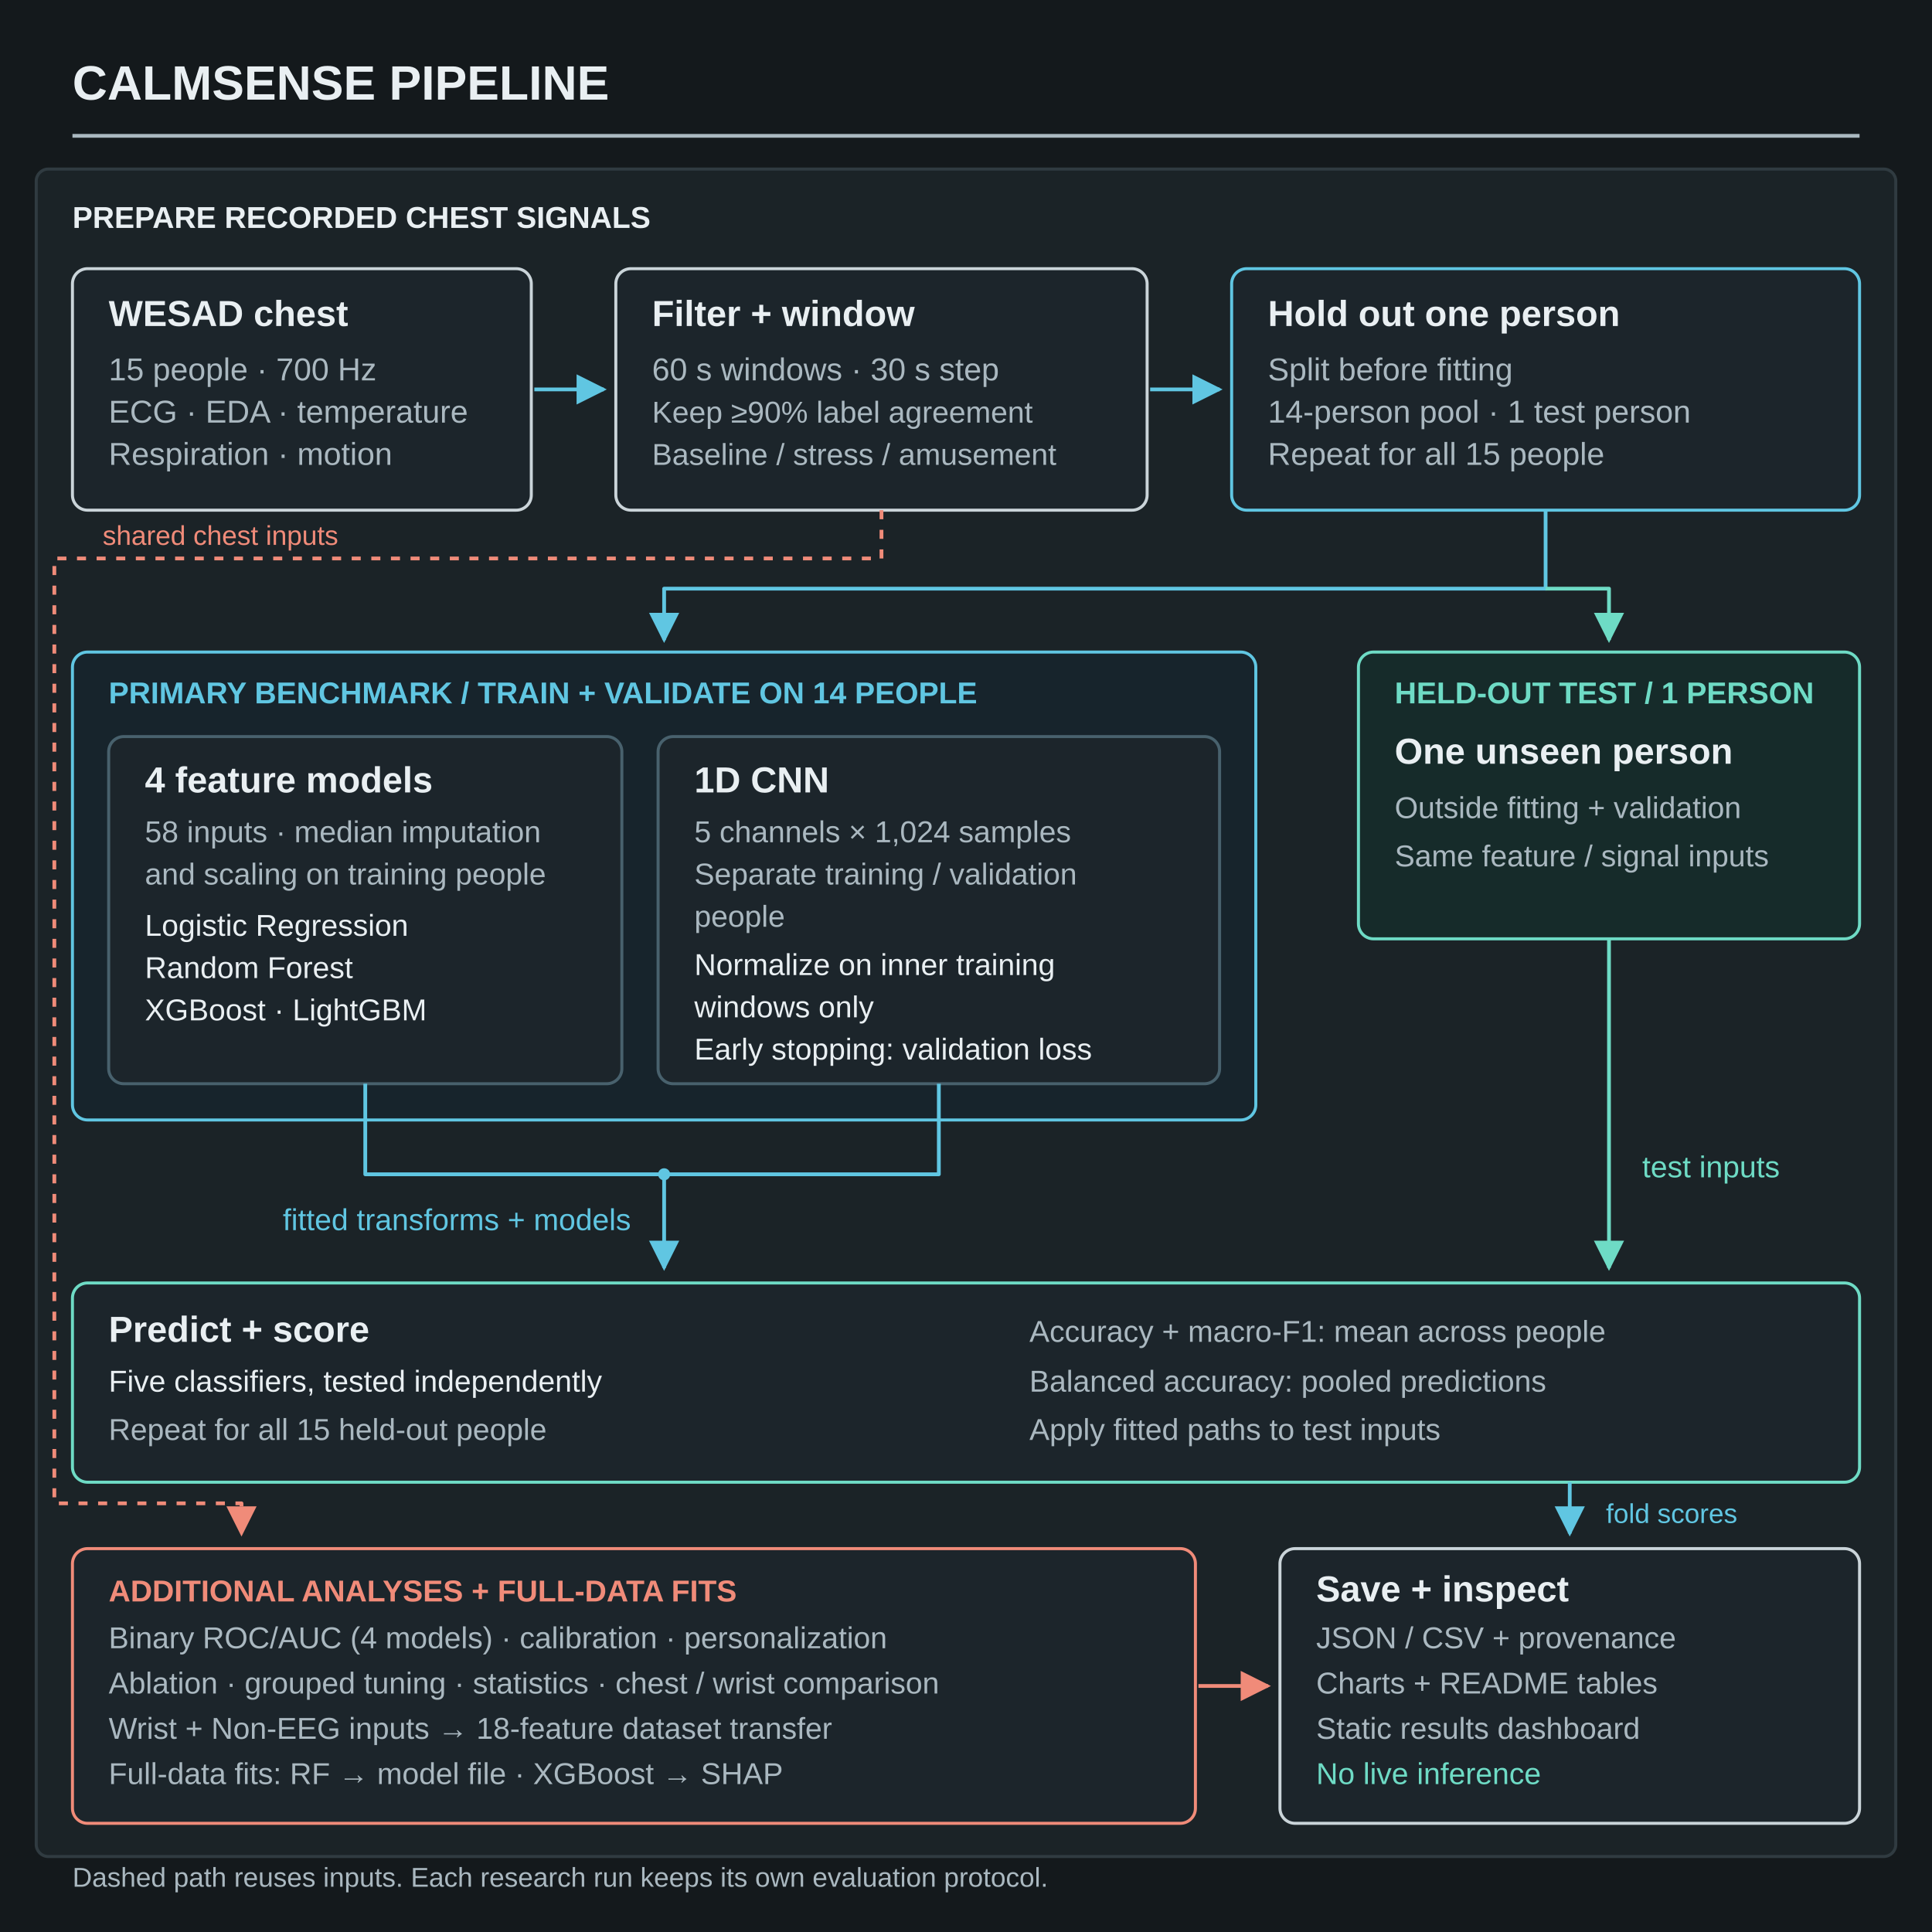
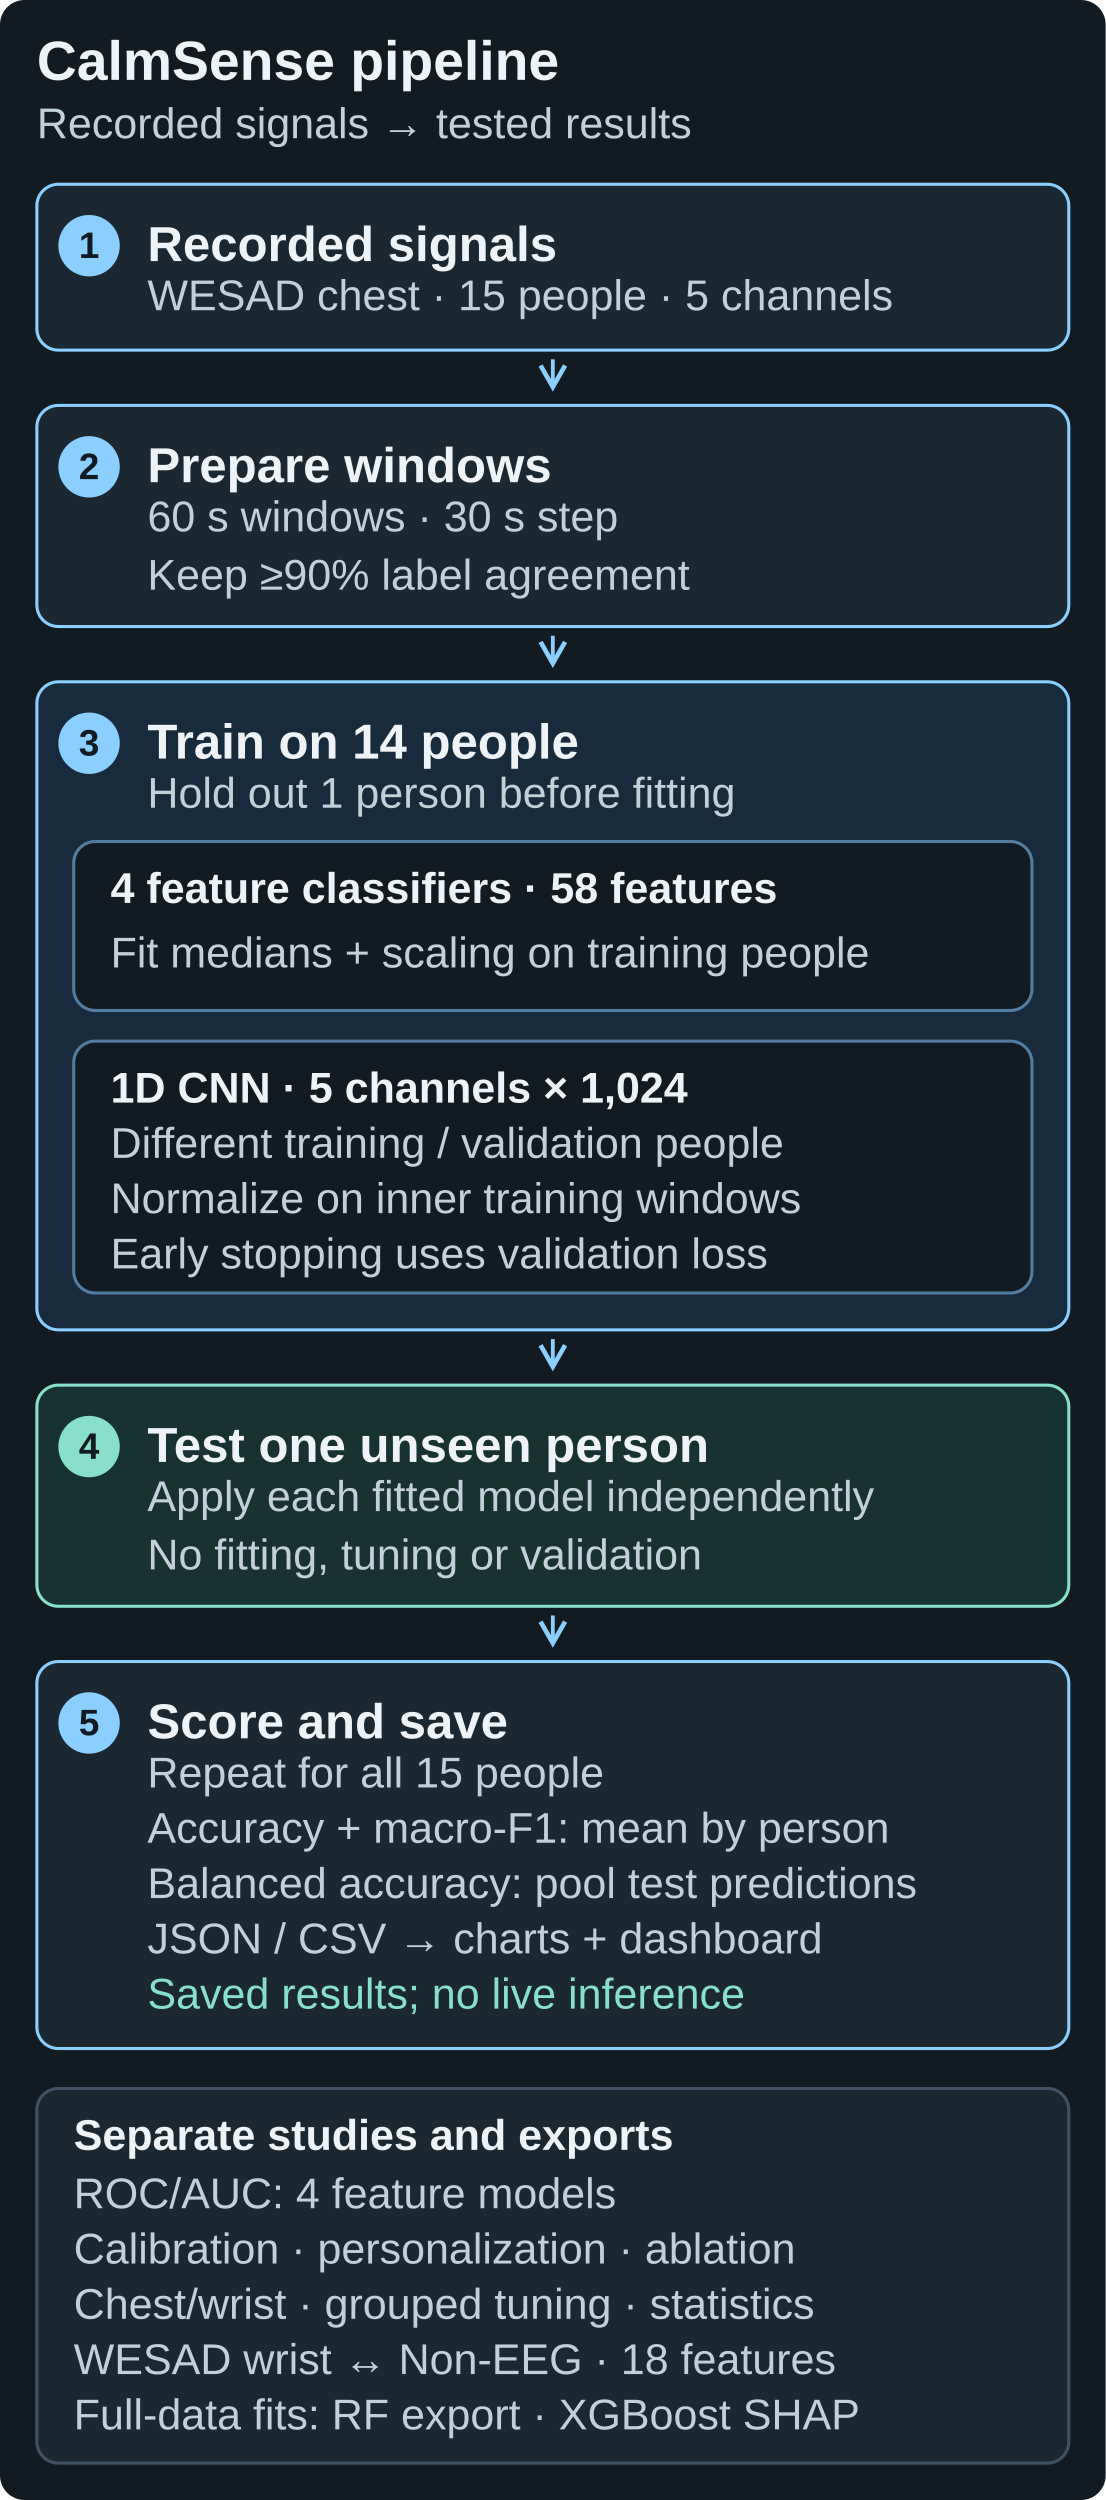
- <svg xmlns="http://www.w3.org/2000/svg" width="1280" height="1280" viewBox="0 0 1280 1280" role="img" aria-labelledby="pipeline-title pipeline-description">
+ <svg xmlns="http://www.w3.org/2000/svg" width="720" height="1628" viewBox="0 0 720 1628" role="img" aria-labelledby="pipeline-title pipeline-description">
  <defs>
    <style>
-       text { font-family: Arial, Helvetica, sans-serif; }
-       .heading { font-size: 24px; font-weight: 700; }
-       .body { font-size: 21px; }
-       .label { font-size: 20px; }
-       .eyebrow { font-size: 20px; font-weight: 700; }
-       .title { font-size: 32px; font-weight: 600; }
-       .small { font-size: 18px; }
-       .connector { fill: none; stroke-width: 2.5; stroke-linejoin: round; }
-     </style>
-     <marker id="arrow-cyan" viewBox="0 0 10 10" refX="9" refY="5" markerWidth="8" markerHeight="8" orient="auto-start-reverse">
-       <path d="M 0 0 L 10 5 L 0 10 Z" fill="#60c6e2" />
-     </marker>
-     <marker id="arrow-teal" viewBox="0 0 10 10" refX="9" refY="5" markerWidth="8" markerHeight="8" orient="auto-start-reverse">
-       <path d="M 0 0 L 10 5 L 0 10 Z" fill="#6edbc5" />
-     </marker>
-     <marker id="arrow-gray" viewBox="0 0 10 10" refX="9" refY="5" markerWidth="8" markerHeight="8" orient="auto-start-reverse">
-       <path d="M 0 0 L 10 5 L 0 10 Z" fill="#a8b5bd" />
-     </marker>
-     <marker id="arrow-coral" viewBox="0 0 10 10" refX="9" refY="5" markerWidth="8" markerHeight="8" orient="auto-start-reverse">
-       <path d="M 0 0 L 10 5 L 0 10 Z" fill="#f08b79" />
+ text { font-family: Arial, Helvetica, sans-serif; }
+ .title { font-size: 36px; font-weight: 700; }
+ .heading { font-size: 32px; font-weight: 700; }
+ .body { font-size: 28px; }
+ .path-title { font-size: 28px; font-weight: 700; }
+ .number { font-size: 24px; font-weight: 700; }
+ </style>
+     <marker id="arrow" viewBox="0 0 10 10" refX="8" refY="5" markerWidth="8" markerHeight="8" orient="auto">
+       <path d="M 1 1 L 8 5 L 1 9" fill="none" stroke="#8acfff" stroke-width="1.5" />
    </marker>
  </defs>
-   <rect x="0" y="0" width="1280" height="1280" rx="0" fill="#14191c" stroke="#14191c" stroke-width="2" />
-   <text x="48" y="66" class="title" fill="#e9eff2" text-anchor="start">CALMSENSE PIPELINE</text>
-   <path d="M 48 90 H 1232" class="connector" stroke="#aab8c0" />
-   <rect x="24" y="112" width="1232" height="1118" rx="8" fill="#1b2327" stroke="#303b41" stroke-width="2" />
-   <text x="48" y="151" class="eyebrow" fill="#e9eff2" text-anchor="start">PREPARE RECORDED CHEST SIGNALS</text>
-   <g id="recordings">
-     <rect x="48" y="178" width="304" height="160" rx="10" fill="#1c252b" stroke="#cad4d9" stroke-width="2" />
-     <text x="72" y="216" class="heading" fill="#e9eff2" text-anchor="start">WESAD chest</text>
-     <text x="72" y="252" class="body" fill="#aab8c0" text-anchor="start">15 people · 700 Hz</text>
-     <text x="72" y="280" class="body" fill="#aab8c0" text-anchor="start">ECG · EDA · temperature</text>
-     <text x="72" y="308" class="body" fill="#aab8c0" text-anchor="start">Respiration · motion</text>
+   <rect width="720" height="1628" rx="16" fill="#121b22" />
+   <text x="24" y="52" class="title" fill="#edf3f7" text-anchor="start">CalmSense pipeline</text>
+   <text x="24" y="90" class="body" fill="#c2d0da" text-anchor="start">Recorded signals → tested results</text>
+   <g id="step-1" data-step="1">
+     <rect x="24" y="120" width="672" height="108" rx="14" fill="#1b2832" stroke="#8acfff" stroke-width="2" />
+     <circle cx="58" cy="160" r="20" fill="#8acfff" />
+     <text x="58" y="168" class="number" fill="#121b22" text-anchor="middle">1</text>
+     <text x="96" y="170" class="heading" fill="#edf3f7" text-anchor="start">Recorded signals</text>
+     <text x="96" y="202" class="body" fill="#c2d0da" text-anchor="start">WESAD chest · 15 people · 5 channels</text>
  </g>
-   <path d="M 354 258 H 400" class="connector" stroke="#60c6e2" marker-end="url(#arrow-cyan)" />
-   <g id="windows">
-     <rect x="408" y="178" width="352" height="160" rx="10" fill="#1c252b" stroke="#cad4d9" stroke-width="2" />
-     <text x="432" y="216" class="heading" fill="#e9eff2" text-anchor="start">Filter + window</text>
-     <text x="432" y="252" class="body" fill="#aab8c0" text-anchor="start">60 s windows · 30 s step</text>
-     <text x="432" y="280" class="label" fill="#aab8c0" text-anchor="start">Keep ≥90% label agreement</text>
-     <text x="432" y="308" class="label" fill="#aab8c0" text-anchor="start">Baseline / stress / amusement</text>
+   <path d="M 360 234 V 252" fill="none" stroke="#8acfff" stroke-width="2.5" marker-end="url(#arrow)" />
+   <g id="step-2" data-step="2">
+     <rect x="24" y="264" width="672" height="144" rx="14" fill="#1b2832" stroke="#8acfff" stroke-width="2" />
+     <circle cx="58" cy="304" r="20" fill="#8acfff" />
+     <text x="58" y="312" class="number" fill="#121b22" text-anchor="middle">2</text>
+     <text x="96" y="314" class="heading" fill="#edf3f7" text-anchor="start">Prepare windows</text>
+     <text x="96" y="346" class="body" fill="#c2d0da" text-anchor="start">60 s windows · 30 s step</text>
+     <text x="96" y="384" class="body" fill="#c2d0da" text-anchor="start">Keep ≥90% label agreement</text>
  </g>
-   <path d="M 762 258 H 808" class="connector" stroke="#60c6e2" marker-end="url(#arrow-cyan)" />
-   <g id="split">
-     <rect x="816" y="178" width="416" height="160" rx="10" fill="#1c252b" stroke="#60c6e2" stroke-width="2" />
-     <text x="840" y="216" class="heading" fill="#e9eff2" text-anchor="start">Hold out one person</text>
-     <text x="840" y="252" class="body" fill="#aab8c0" text-anchor="start">Split before fitting</text>
-     <text x="840" y="280" class="body" fill="#aab8c0" text-anchor="start">14-person pool · 1 test person</text>
-     <text x="840" y="308" class="body" fill="#aab8c0" text-anchor="start">Repeat for all 15 people</text>
-   </g>
-   <path d="M 1024 338 V 390 H 440 V 424" class="connector" stroke="#60c6e2" marker-end="url(#arrow-cyan)" />
-   <path d="M 1024 390 H 1066 V 424" class="connector" stroke="#6edbc5" marker-end="url(#arrow-teal)" />
-   <path d="M 584 338 V 370 H 36 V 996 H 160 V 1016" class="connector" stroke="#f08b79" marker-end="url(#arrow-coral)" stroke-dasharray="6 7" />
-   <text x="68" y="361" class="small" fill="#f08b79" text-anchor="start">shared chest inputs</text>
-   <g id="primary-training">
-     <rect x="48" y="432" width="784" height="310" rx="10" fill="#17242c" stroke="#60c6e2" stroke-width="2" />
-     <text x="72" y="466" class="eyebrow" fill="#60c6e2" text-anchor="start">PRIMARY BENCHMARK / TRAIN + VALIDATE ON 14 PEOPLE</text>
-     <g id="feature-models">
-       <rect x="72" y="488" width="340" height="230" rx="10" fill="#1c252b" stroke="#48616d" stroke-width="2" />
-       <text x="96" y="525" class="heading" fill="#e9eff2" text-anchor="start">4 feature models</text>
-       <text x="96" y="558" class="label" fill="#aab8c0" text-anchor="start">58 inputs · median imputation</text>
-       <text x="96" y="586" class="label" fill="#aab8c0" text-anchor="start">and scaling on training people</text>
-       <text x="96" y="620" class="label" fill="#e9eff2" text-anchor="start">Logistic Regression</text>
-       <text x="96" y="648" class="label" fill="#e9eff2" text-anchor="start">Random Forest</text>
-       <text x="96" y="676" class="label" fill="#e9eff2" text-anchor="start">XGBoost · LightGBM</text>
+   <path d="M 360 414 V 432" fill="none" stroke="#8acfff" stroke-width="2.5" marker-end="url(#arrow)" />
+   <g id="step-3" data-step="3">
+     <rect x="24" y="444" width="672" height="422" rx="14" fill="#172b3c" stroke="#8acfff" stroke-width="2" />
+     <circle cx="58" cy="484" r="20" fill="#8acfff" />
+     <text x="58" y="492" class="number" fill="#121b22" text-anchor="middle">3</text>
+     <text x="96" y="494" class="heading" fill="#edf3f7" text-anchor="start">Train on 14 people</text>
+     <text x="96" y="526" class="body" fill="#c2d0da" text-anchor="start">Hold out 1 person before fitting</text>
+     <g id="feature-path">
+       <rect x="48" y="548" width="624" height="110" rx="14" fill="#121b22" stroke="#527da0" stroke-width="2" />
+       <text x="72" y="588" class="path-title" fill="#edf3f7" text-anchor="start">4 feature classifiers · 58 features</text>
+       <text x="72" y="630" class="body" fill="#c2d0da" text-anchor="start">Fit medians + scaling on training people</text>
    </g>
-     <g id="cnn">
-       <rect x="436" y="488" width="372" height="230" rx="10" fill="#1c252b" stroke="#48616d" stroke-width="2" />
-       <text x="460" y="525" class="heading" fill="#e9eff2" text-anchor="start">1D CNN</text>
-       <text x="460" y="558" class="label" fill="#aab8c0" text-anchor="start">5 channels × 1,024 samples</text>
-       <text x="460" y="586" class="label" fill="#aab8c0" text-anchor="start">Separate training / validation</text>
-       <text x="460" y="614" class="label" fill="#aab8c0" text-anchor="start">people</text>
-       <text x="460" y="646" class="label" fill="#e9eff2" text-anchor="start">Normalize on inner training</text>
-       <text x="460" y="674" class="label" fill="#e9eff2" text-anchor="start">windows only</text>
-       <text x="460" y="702" class="label" fill="#e9eff2" text-anchor="start">Early stopping: validation loss</text>
+     <g id="cnn-path">
+       <rect x="48" y="678" width="624" height="164" rx="14" fill="#121b22" stroke="#527da0" stroke-width="2" />
+       <text x="72" y="718" class="path-title" fill="#edf3f7" text-anchor="start">1D CNN · 5 channels × 1,024</text>
+       <text x="72" y="754" class="body" fill="#c2d0da" text-anchor="start">Different training / validation people</text>
+       <text x="72" y="790" class="body" fill="#c2d0da" text-anchor="start">Normalize on inner training windows</text>
+       <text x="72" y="826" class="body" fill="#c2d0da" text-anchor="start">Early stopping uses validation loss</text>
    </g>
  </g>
-   <g id="primary-test">
-     <rect x="900" y="432" width="332" height="190" rx="10" fill="#162b2a" stroke="#6edbc5" stroke-width="2" />
-     <text x="924" y="466" class="eyebrow" fill="#6edbc5" text-anchor="start">HELD-OUT TEST / 1 PERSON</text>
-     <text x="924" y="506" class="heading" fill="#e9eff2" text-anchor="start">One unseen person</text>
-     <text x="924" y="542" class="label" fill="#aab8c0" text-anchor="start">Outside fitting + validation</text>
-     <text x="924" y="574" class="label" fill="#aab8c0" text-anchor="start">Same feature / signal inputs</text>
+   <path d="M 360 872 V 890" fill="none" stroke="#8acfff" stroke-width="2.5" marker-end="url(#arrow)" />
+   <g id="step-4" data-step="4">
+     <rect x="24" y="902" width="672" height="144" rx="14" fill="#18332f" stroke="#88dfca" stroke-width="2" />
+     <circle cx="58" cy="942" r="20" fill="#88dfca" />
+     <text x="58" y="950" class="number" fill="#121b22" text-anchor="middle">4</text>
+     <text x="96" y="952" class="heading" fill="#edf3f7" text-anchor="start">Test one unseen person</text>
+     <text x="96" y="984" class="body" fill="#c2d0da" text-anchor="start">Apply each fitted model independently</text>
+     <text x="96" y="1022" class="body" fill="#c2d0da" text-anchor="start">No fitting, tuning or validation</text>
  </g>
-   <path d="M 242 718 V 778 H 622 V 718" class="connector" stroke="#60c6e2" />
-   <circle cx="440" cy="778" r="4" fill="#60c6e2" />
-   <path d="M 440 778 V 840" class="connector" stroke="#60c6e2" marker-end="url(#arrow-cyan)" />
-   <text x="418" y="815" class="label" fill="#60c6e2" text-anchor="end">fitted transforms + models</text>
-   <path d="M 1066 622 V 840" class="connector" stroke="#6edbc5" marker-end="url(#arrow-teal)" />
-   <text x="1088" y="780" class="label" fill="#6edbc5" text-anchor="start">test inputs</text>
-   <g id="predict-and-score">
-     <rect x="48" y="850" width="1184" height="132" rx="10" fill="#1c252b" stroke="#6edbc5" stroke-width="2" />
-     <text x="72" y="889" class="heading" fill="#e9eff2" text-anchor="start">Predict + score</text>
-     <text x="72" y="922" class="label" fill="#e9eff2" text-anchor="start">Five classifiers, tested independently</text>
-     <text x="72" y="954" class="label" fill="#aab8c0" text-anchor="start">Repeat for all 15 held-out people</text>
-     <text x="682" y="889" class="label" fill="#aab8c0" text-anchor="start">Accuracy + macro-F1: mean across people</text>
-     <text x="682" y="922" class="label" fill="#aab8c0" text-anchor="start">Balanced accuracy: pooled predictions</text>
-     <text x="682" y="954" class="label" fill="#aab8c0" text-anchor="start">Apply fitted paths to test inputs</text>
+   <path d="M 360 1052 V 1070" fill="none" stroke="#8acfff" stroke-width="2.5" marker-end="url(#arrow)" />
+   <g id="step-5" data-step="5">
+     <rect x="24" y="1082" width="672" height="252" rx="14" fill="#1b2832" stroke="#8acfff" stroke-width="2" />
+     <circle cx="58" cy="1122" r="20" fill="#8acfff" />
+     <text x="58" y="1130" class="number" fill="#121b22" text-anchor="middle">5</text>
+     <text x="96" y="1132" class="heading" fill="#edf3f7" text-anchor="start">Score and save</text>
+     <text x="96" y="1164" class="body" fill="#c2d0da" text-anchor="start">Repeat for all 15 people</text>
+     <text x="96" y="1200" class="body" fill="#c2d0da" text-anchor="start">Accuracy + macro-F1: mean by person</text>
+     <text x="96" y="1236" class="body" fill="#c2d0da" text-anchor="start">Balanced accuracy: pool test predictions</text>
+     <text x="96" y="1272" class="body" fill="#c2d0da" text-anchor="start">JSON / CSV → charts + dashboard</text>
+     <text x="96" y="1308" class="body" fill="#88dfca" text-anchor="start">Saved results; no live inference</text>
  </g>
-   <path d="M 1040 982 V 1016" class="connector" stroke="#60c6e2" marker-end="url(#arrow-cyan)" />
-   <text x="1064" y="1009" class="small" fill="#60c6e2" text-anchor="start">fold scores</text>
-   <g id="additional-runs">
-     <rect x="48" y="1026" width="744" height="182" rx="10" fill="#1c252b" stroke="#f08b79" stroke-width="2" />
-     <text x="72" y="1061" class="eyebrow" fill="#f08b79" text-anchor="start">ADDITIONAL ANALYSES + FULL-DATA FITS</text>
-     <text x="72" y="1092" class="label" fill="#aab8c0" text-anchor="start">Binary ROC/AUC (4 models) · calibration · personalization</text>
-     <text x="72" y="1122" class="label" fill="#aab8c0" text-anchor="start">Ablation · grouped tuning · statistics · chest / wrist comparison</text>
-     <text x="72" y="1152" class="label" fill="#aab8c0" text-anchor="start">Wrist + Non-EEG inputs → 18-feature dataset transfer</text>
-     <text x="72" y="1182" class="label" fill="#aab8c0" text-anchor="start">Full-data fits: RF → model file · XGBoost → SHAP</text>
+   <g id="separate-runs">
+     <rect x="24" y="1360" width="672" height="244" rx="14" fill="#1b2832" stroke="#405261" stroke-width="2" />
+     <text x="48" y="1400" class="path-title" fill="#edf3f7" text-anchor="start">Separate studies and exports</text>
+     <text x="48" y="1438" class="body" fill="#c2d0da" text-anchor="start">ROC/AUC: 4 feature models</text>
+     <text x="48" y="1474" class="body" fill="#c2d0da" text-anchor="start">Calibration · personalization · ablation</text>
+     <text x="48" y="1510" class="body" fill="#c2d0da" text-anchor="start">Chest/wrist · grouped tuning · statistics</text>
+     <text x="48" y="1546" class="body" fill="#c2d0da" text-anchor="start">WESAD wrist ↔ Non-EEG · 18 features</text>
+     <text x="48" y="1582" class="body" fill="#c2d0da" text-anchor="start">Full-data fits: RF export · XGBoost SHAP</text>
  </g>
-   <path d="M 794 1117 H 840" class="connector" stroke="#f08b79" marker-end="url(#arrow-coral)" />
-   <g id="saved-outputs">
-     <rect x="848" y="1026" width="384" height="182" rx="10" fill="#1c252b" stroke="#cad4d9" stroke-width="2" />
-     <text x="872" y="1061" class="heading" fill="#e9eff2" text-anchor="start">Save + inspect</text>
-     <text x="872" y="1092" class="label" fill="#aab8c0" text-anchor="start">JSON / CSV + provenance</text>
-     <text x="872" y="1122" class="label" fill="#aab8c0" text-anchor="start">Charts + README tables</text>
-     <text x="872" y="1152" class="label" fill="#aab8c0" text-anchor="start">Static results dashboard</text>
-     <text x="872" y="1182" class="label" fill="#6edbc5" text-anchor="start">No live inference</text>
-   </g>
-   <text x="48" y="1250" class="small" fill="#aab8c0" text-anchor="start">Dashed path reuses inputs. Each research run keeps its own evaluation protocol.</text>
</svg>
